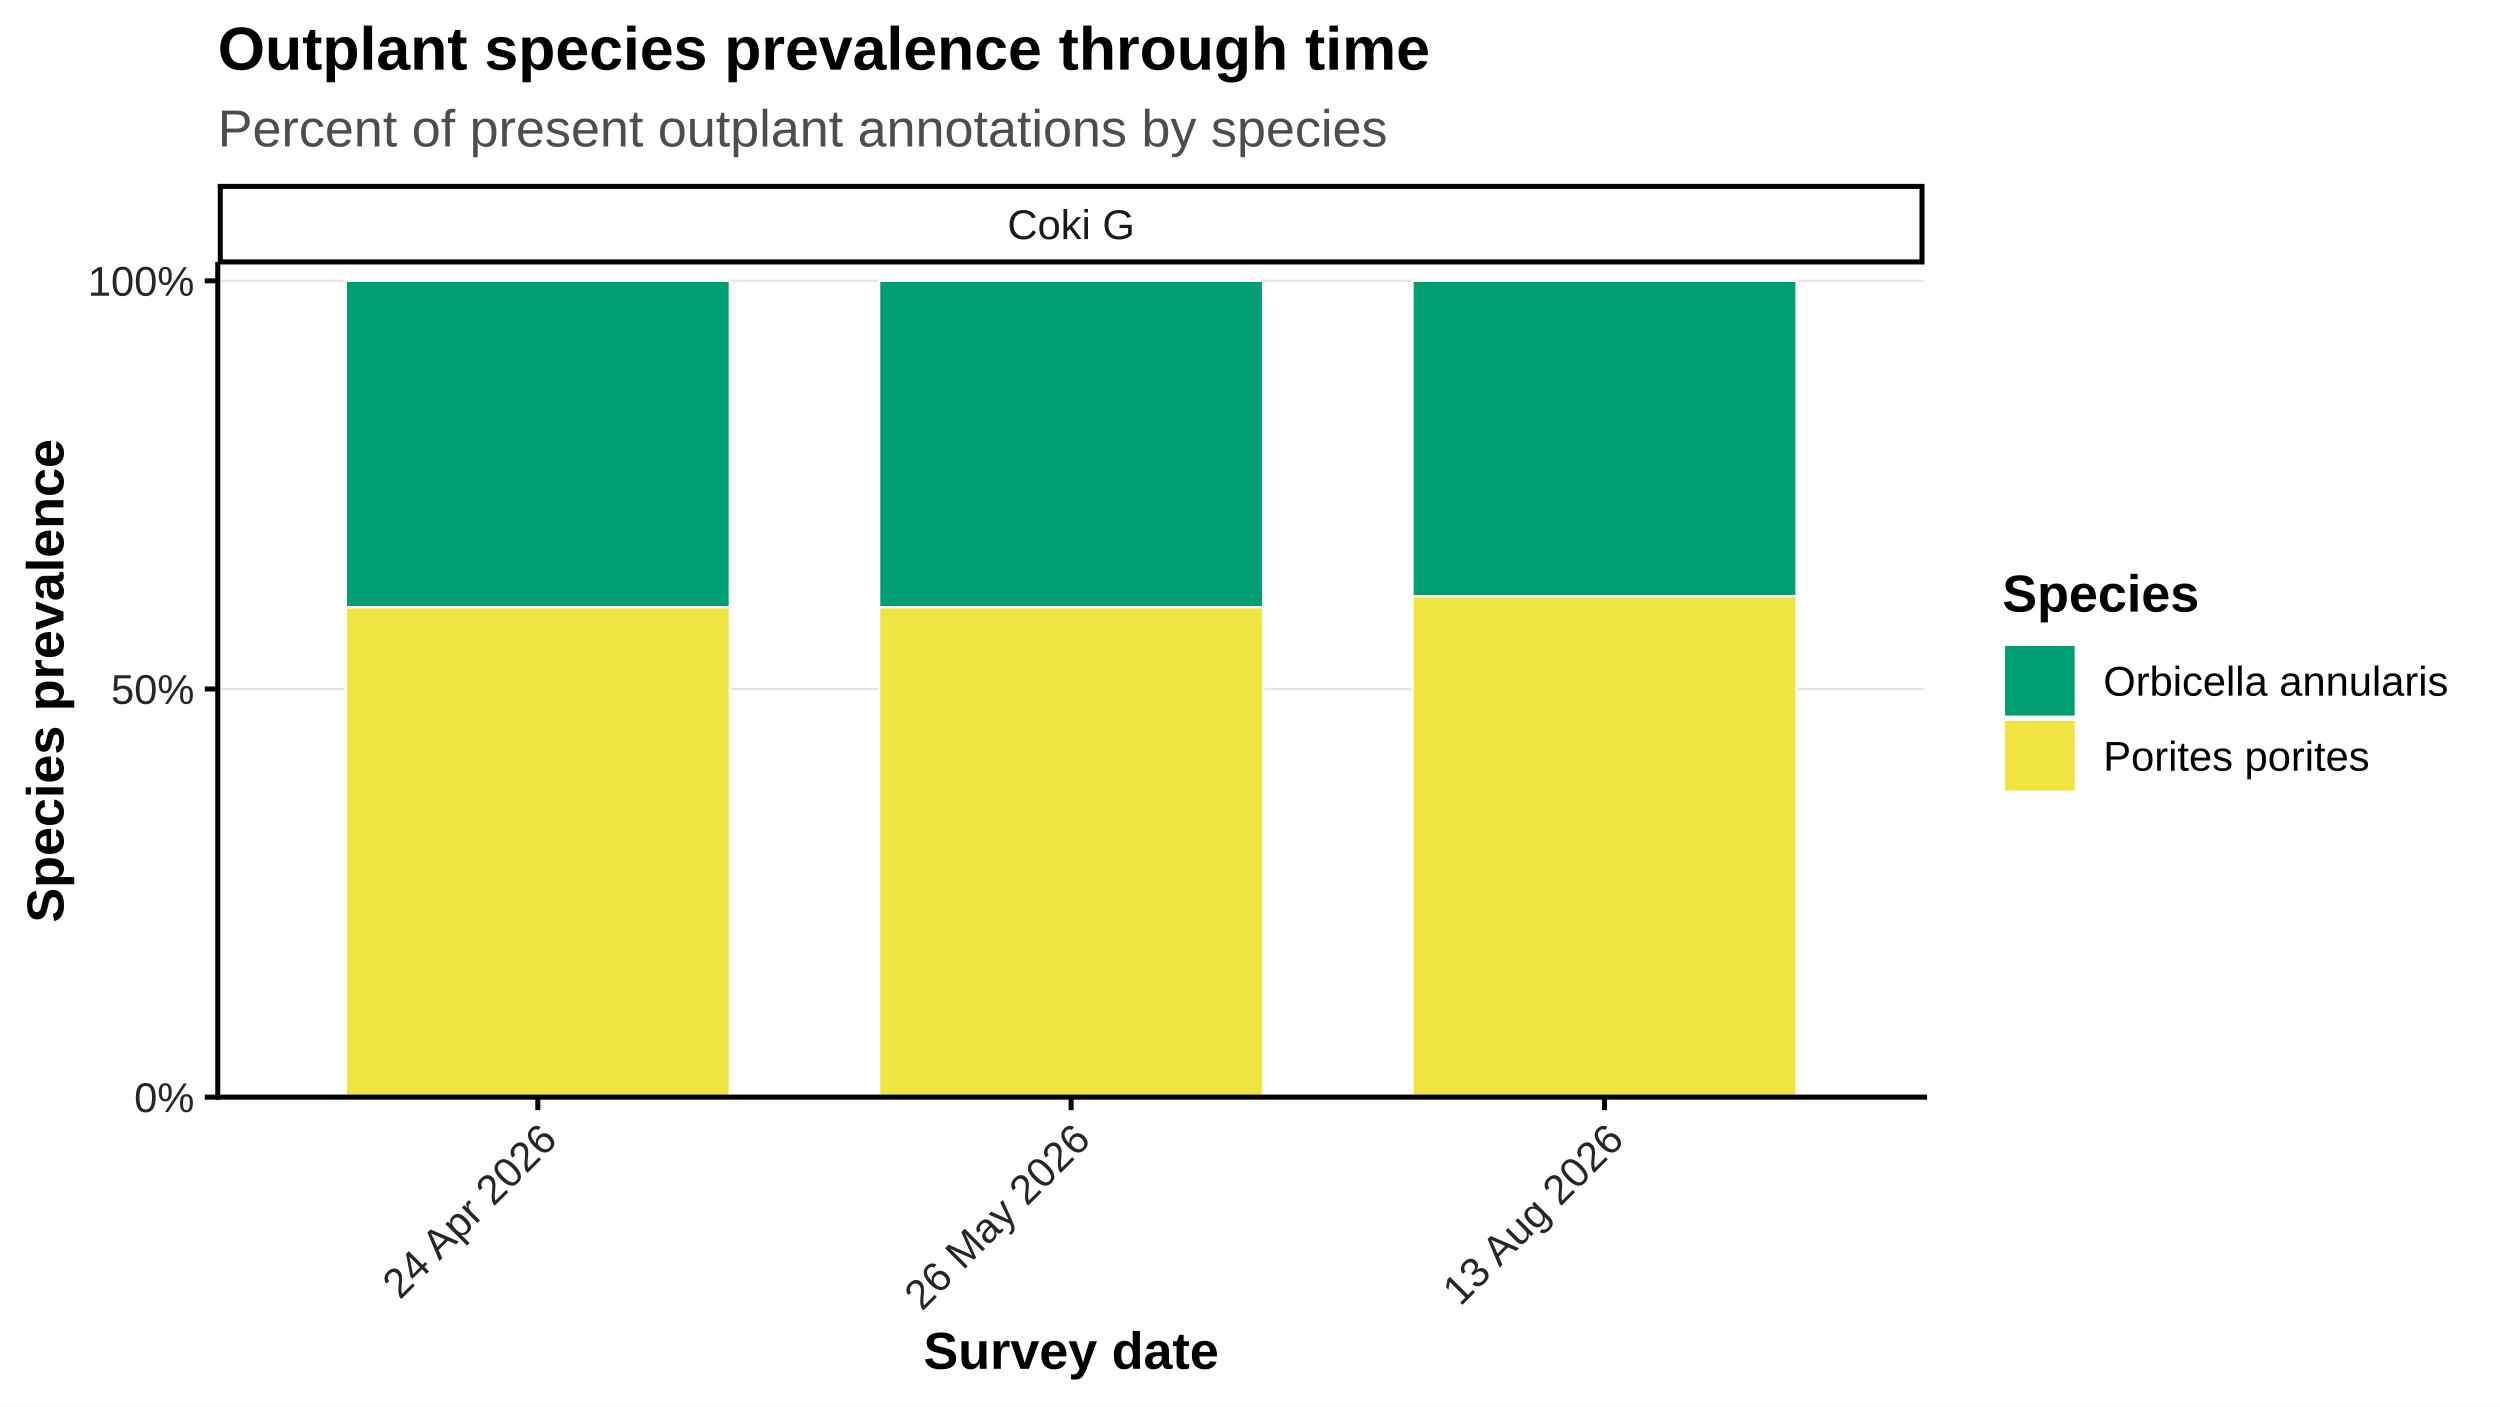
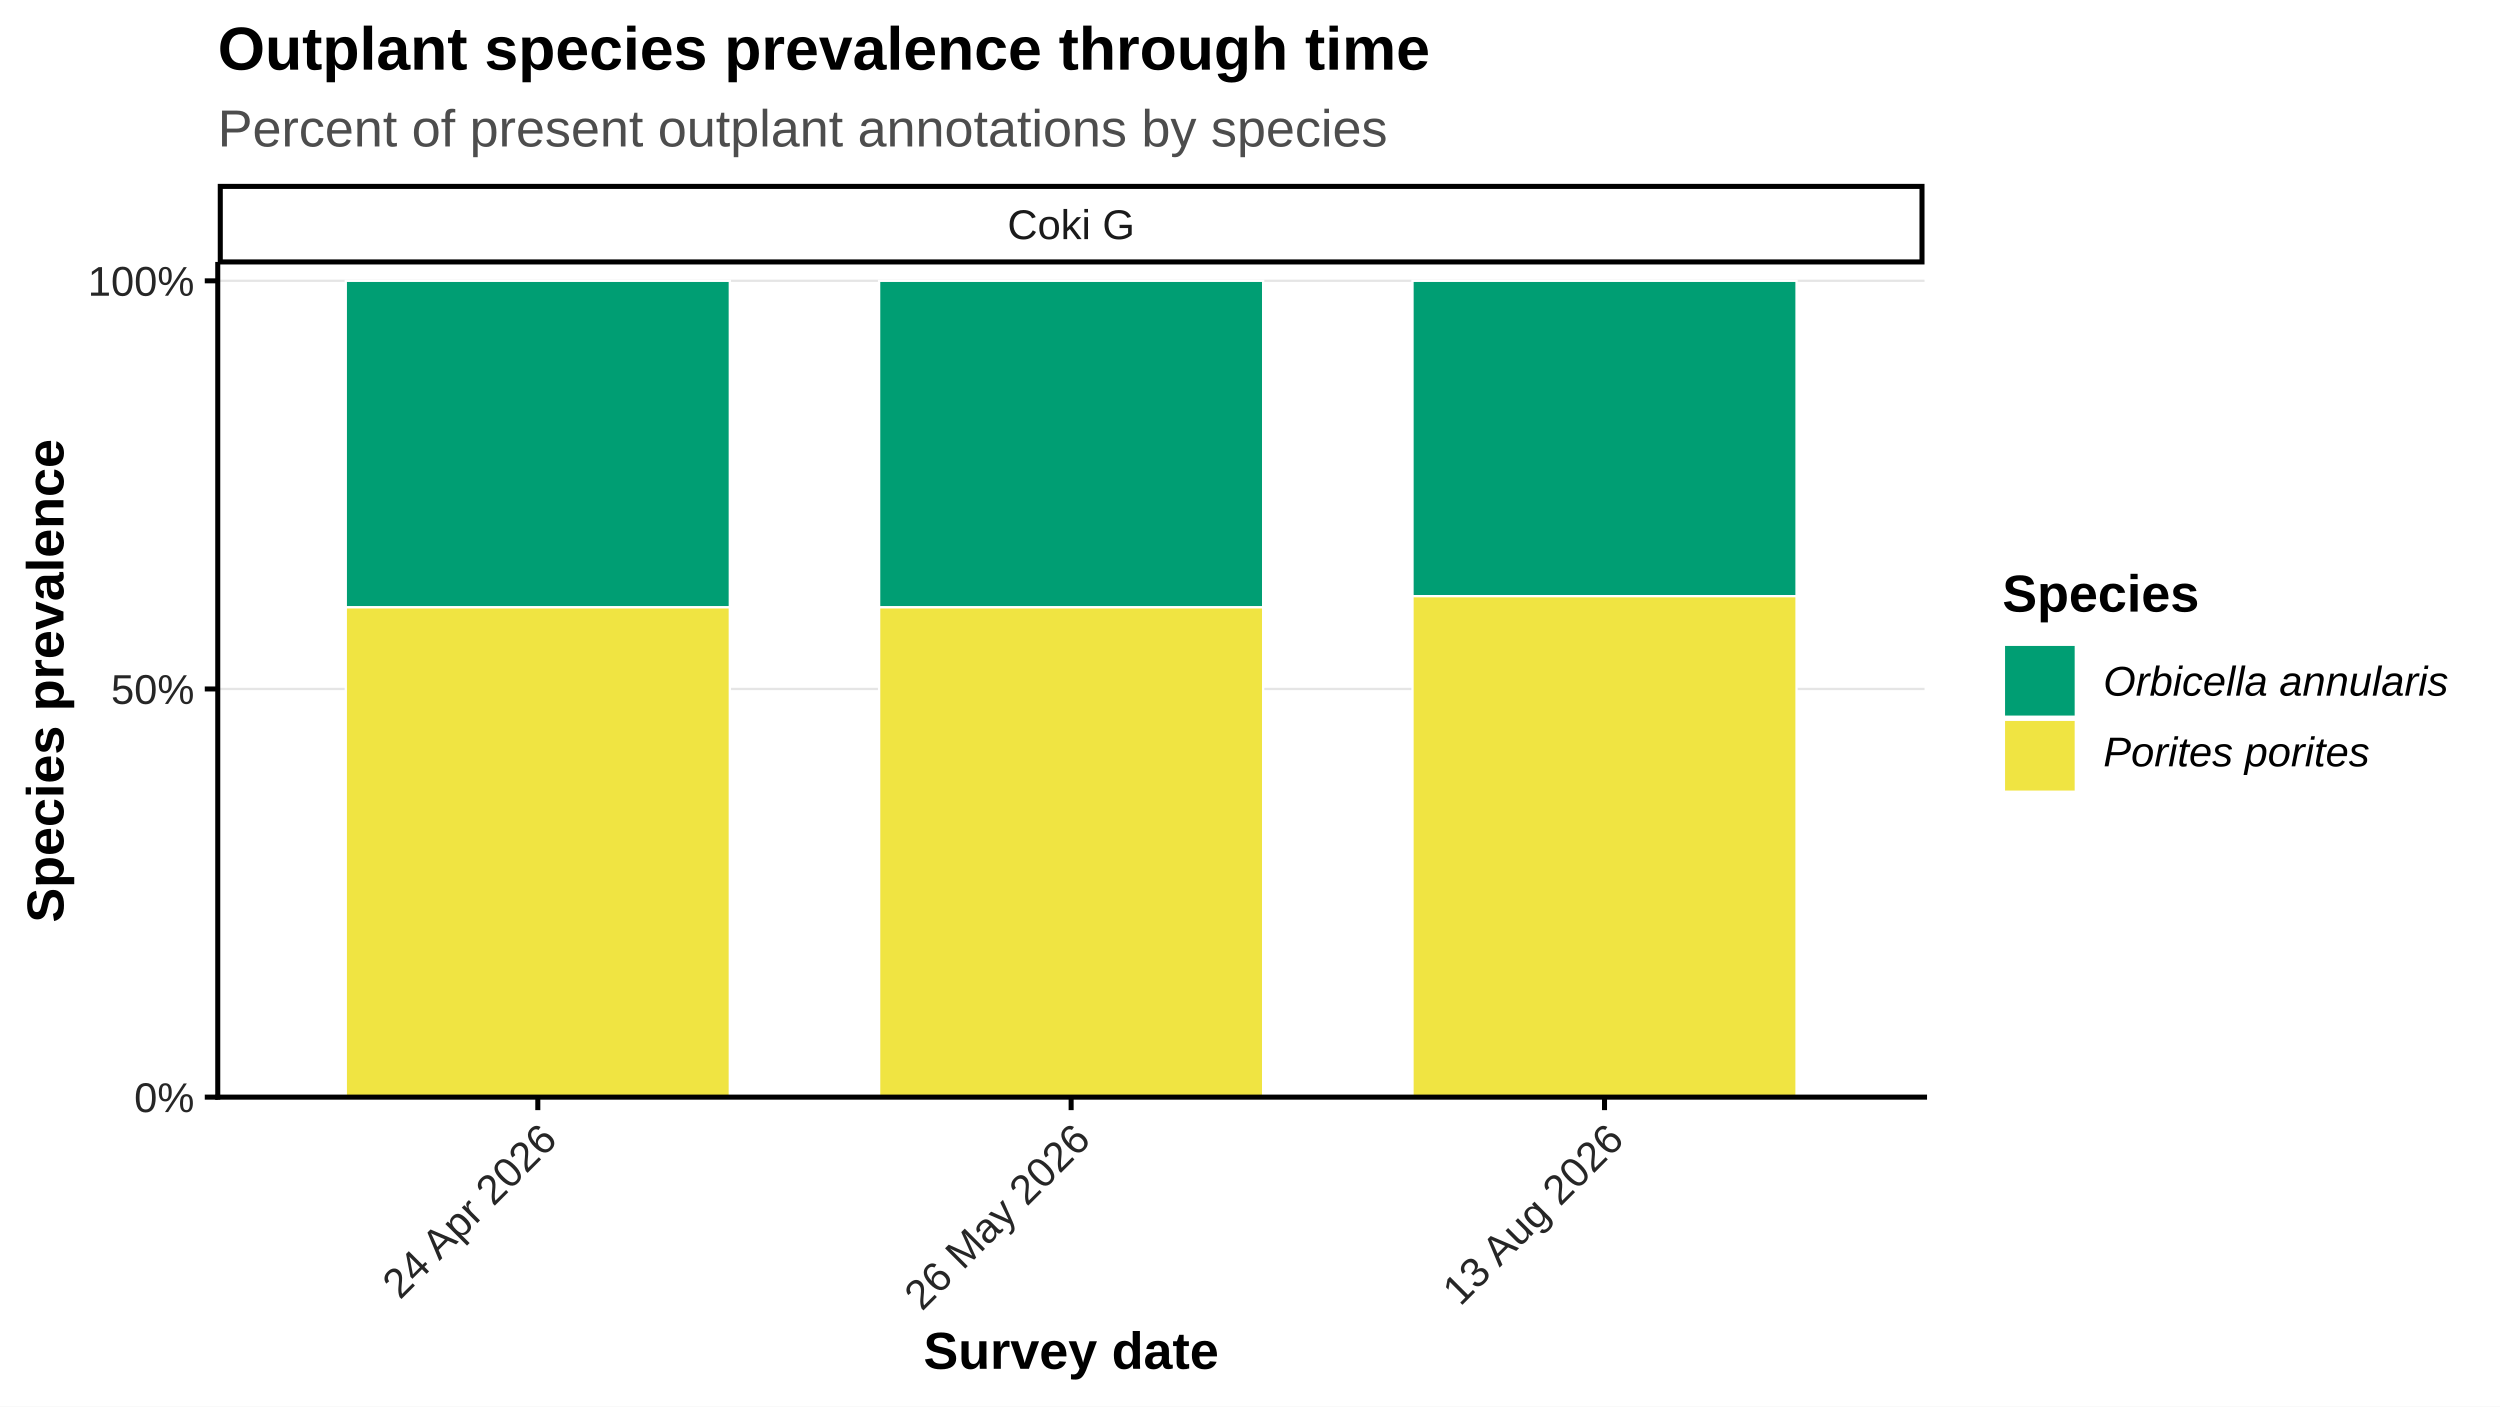
<svg xmlns="http://www.w3.org/2000/svg" class="svglite" width="576.00pt" height="324.00pt" viewBox="0 0 576.00 324.00">
  <defs>
    <style type="text/css">
    .svglite line, .svglite polyline, .svglite polygon, .svglite path, .svglite rect, .svglite circle {
      fill: none;
      stroke: #000000;
      stroke-linecap: round;
      stroke-linejoin: round;
      stroke-miterlimit: 10.00;
    }
    .svglite text {
      white-space: pre;
    }
  </style>
  </defs>
  <rect width="100%" height="100%" style="stroke: none; fill: #FFFFFF;" />
  <defs>
    <clipPath id="cpMC4wMHw1NzYuMDB8MC4wMHwzMjQuMDA=">
      <rect x="0.00" y="0.00" width="576.00" height="324.00" />
    </clipPath>
  </defs>
  <g clip-path="url(#cpMC4wMHw1NzYuMDB8MC4wMHwzMjQuMDA=)">
    <rect x="0.00" y="0.00" width="576.00" height="324.00" style="stroke-width: 1.16; stroke: #FFFFFF; fill: #FFFFFF;" />
  </g>
  <defs>
    <clipPath id="cpNTAuMTd8NDQzLjQxfDYwLjkzfDI1Mi43OA==">
      <rect x="50.17" y="60.93" width="393.24" height="191.84" />
    </clipPath>
  </defs>
  <g clip-path="url(#cpNTAuMTd8NDQzLjQxfDYwLjkzfDI1Mi43OA==)">
    <rect x="50.17" y="60.93" width="393.24" height="191.84" style="stroke-width: 1.16; stroke: none; fill: #FFFFFF;" />
    <polyline points="50.17,252.78 443.41,252.78 " style="stroke-width: 0.53; stroke: #E5E5E5; stroke-linecap: butt;" />
    <polyline points="50.17,158.74 443.41,158.74 " style="stroke-width: 0.53; stroke: #E5E5E5; stroke-linecap: butt;" />
    <polyline points="50.17,64.70 443.41,64.70 " style="stroke-width: 0.53; stroke: #E5E5E5; stroke-linecap: butt;" />
    <rect x="79.67" y="64.70" width="88.48" height="75.23" style="stroke-width: 0.53; stroke: #FFFFFF; stroke-linecap: butt; stroke-linejoin: miter; fill: #009E73;" />
    <rect x="79.67" y="139.93" width="88.48" height="112.85" style="stroke-width: 0.53; stroke: #FFFFFF; stroke-linecap: butt; stroke-linejoin: miter; fill: #F0E442;" />
    <rect x="202.55" y="64.70" width="88.48" height="75.23" style="stroke-width: 0.53; stroke: #FFFFFF; stroke-linecap: butt; stroke-linejoin: miter; fill: #009E73;" />
    <rect x="202.55" y="139.93" width="88.48" height="112.85" style="stroke-width: 0.53; stroke: #FFFFFF; stroke-linecap: butt; stroke-linejoin: miter; fill: #F0E442;" />
    <rect x="325.44" y="64.70" width="88.48" height="72.67" style="stroke-width: 0.53; stroke: #FFFFFF; stroke-linecap: butt; stroke-linejoin: miter; fill: #009E73;" />
    <rect x="325.44" y="137.36" width="88.48" height="115.41" style="stroke-width: 0.53; stroke: #FFFFFF; stroke-linecap: butt; stroke-linejoin: miter; fill: #F0E442;" />
  </g>
  <g clip-path="url(#cpMC4wMHw1NzYuMDB8MC4wMHwzMjQuMDA=)">
</g>
  <defs>
    <clipPath id="cpNTAuMTd8NDQzLjQxfDQyLjM2fDYwLjkz">
      <rect x="50.17" y="42.36" width="393.24" height="18.57" />
    </clipPath>
  </defs>
  <g clip-path="url(#cpNTAuMTd8NDQzLjQxfDQyLjM2fDYwLjkz)">
    <rect x="50.17" y="42.36" width="393.24" height="18.57" style="stroke-width: 2.33; fill: #FFFFFF;" />
    <text x="246.79" y="55.09" text-anchor="middle" style="font-size: 9.60px;fill: #1A1A1A; font-family: &quot;Arial&quot;;" textLength="29.31px" lengthAdjust="spacingAndGlyphs">Coki G</text>
  </g>
  <g clip-path="url(#cpMC4wMHw1NzYuMDB8MC4wMHwzMjQuMDA=)">
    <polyline points="50.17,252.78 443.41,252.78 " style="stroke-width: 1.16; stroke-linecap: square;" />
    <polyline points="123.91,255.77 123.91,252.78 " style="stroke-width: 1.16; stroke-linecap: butt;" />
    <polyline points="246.79,255.77 246.79,252.78 " style="stroke-width: 1.16; stroke-linecap: butt;" />
    <polyline points="369.68,255.77 369.68,252.78 " style="stroke-width: 1.16; stroke-linecap: butt;" />
    <text transform="translate(128.77,263.02) rotate(-45)" text-anchor="end" style="font-size: 9.60px;fill: #262626; font-family: &quot;Arial&quot;;" textLength="52.27px" lengthAdjust="spacingAndGlyphs">24 Apr 2026</text>
    <text transform="translate(251.66,263.02) rotate(-45)" text-anchor="end" style="font-size: 9.60px;fill: #262626; font-family: &quot;Arial&quot;;" textLength="55.46px" lengthAdjust="spacingAndGlyphs">26 May 2026</text>
    <text transform="translate(374.55,263.02) rotate(-45)" text-anchor="end" style="font-size: 9.60px;fill: #262626; font-family: &quot;Arial&quot;;" textLength="54.41px" lengthAdjust="spacingAndGlyphs">13 Aug 2026</text>
    <polyline points="50.17,252.78 50.17,60.93 " style="stroke-width: 1.16; stroke-linecap: square;" />
    <text x="44.79" y="256.22" text-anchor="end" style="font-size: 9.60px;fill: #262626; font-family: &quot;Arial&quot;;" textLength="13.87px" lengthAdjust="spacingAndGlyphs">0%</text>
    <text x="44.79" y="162.18" text-anchor="end" style="font-size: 9.60px;fill: #262626; font-family: &quot;Arial&quot;;" textLength="19.20px" lengthAdjust="spacingAndGlyphs">50%</text>
    <text x="44.79" y="68.14" text-anchor="end" style="font-size: 9.60px;fill: #262626; font-family: &quot;Arial&quot;;" textLength="24.54px" lengthAdjust="spacingAndGlyphs">100%</text>
    <polyline points="47.18,252.78 50.17,252.78 " style="stroke-width: 1.16; stroke-linecap: butt;" />
    <polyline points="47.18,158.74 50.17,158.74 " style="stroke-width: 1.16; stroke-linecap: butt;" />
    <polyline points="47.18,64.70 50.17,64.70 " style="stroke-width: 1.16; stroke-linecap: butt;" />
    <text x="246.79" y="315.37" text-anchor="middle" style="font-size: 12.00px; font-weight: bold; font-family: &quot;Arial&quot;;" textLength="68.04px" lengthAdjust="spacingAndGlyphs">Survey date</text>
    <text transform="translate(14.62,156.86) rotate(-90)" text-anchor="middle" style="font-size: 12.00px; font-weight: bold; font-family: &quot;Arial&quot;;" textLength="111.41px" lengthAdjust="spacingAndGlyphs">Species prevalence</text>
    <rect x="455.36" y="124.96" width="114.66" height="63.78" style="stroke-width: 1.16; stroke: none; fill: #FFFFFF;" />
    <text x="461.34" y="140.91" style="font-size: 12.00px; font-weight: bold; font-family: &quot;Arial&quot;;" textLength="45.37px" lengthAdjust="spacingAndGlyphs">Species</text>
    <rect x="461.34" y="148.21" width="17.28" height="17.28" style="stroke-width: 1.16; stroke: none; fill: #FFFFFF;" />
    <rect x="461.70" y="148.56" width="16.57" height="16.57" style="stroke-width: 0.53; stroke: #FFFFFF; stroke-linecap: butt; stroke-linejoin: miter; fill: #009E73;" />
    <rect x="461.34" y="165.49" width="17.28" height="17.28" style="stroke-width: 1.16; stroke: none; fill: #FFFFFF;" />
    <rect x="461.70" y="165.84" width="16.57" height="16.57" style="stroke-width: 0.53; stroke: #FFFFFF; stroke-linecap: butt; stroke-linejoin: miter; fill: #F0E442;" />
-     <text x="484.60" y="160.29" style="font-size: 9.60px; font-family: &quot;Arial&quot;;" textLength="79.44px" lengthAdjust="spacingAndGlyphs">Orbicella annularis</text>
-     <text x="484.60" y="177.57" style="font-size: 9.60px; font-family: &quot;Arial&quot;;" textLength="61.32px" lengthAdjust="spacingAndGlyphs">Porites porites</text>
+     <text x="484.60" y="160.28" style="font-size: 9.60px; font-style: italic; font-family: &quot;Arial&quot;;" textLength="79.44px" lengthAdjust="spacingAndGlyphs">Orbicella annularis</text>
+     <text x="484.60" y="176.57" style="font-size: 9.60px; font-style: italic; font-family: &quot;Arial&quot;;" textLength="61.32px" lengthAdjust="spacingAndGlyphs">Porites porites</text>
    <text x="50.17" y="33.74" style="font-size: 12.00px;fill: #4D4D4D; font-family: &quot;Arial&quot;;" textLength="269.50px" lengthAdjust="spacingAndGlyphs">Percent of present outplant annotations by species</text>
    <text x="50.17" y="16.05" style="font-size: 14.00px; font-weight: bold; font-family: &quot;Arial&quot;;" textLength="279.17px" lengthAdjust="spacingAndGlyphs">Outplant species prevalence through time</text>
  </g>
</svg>
